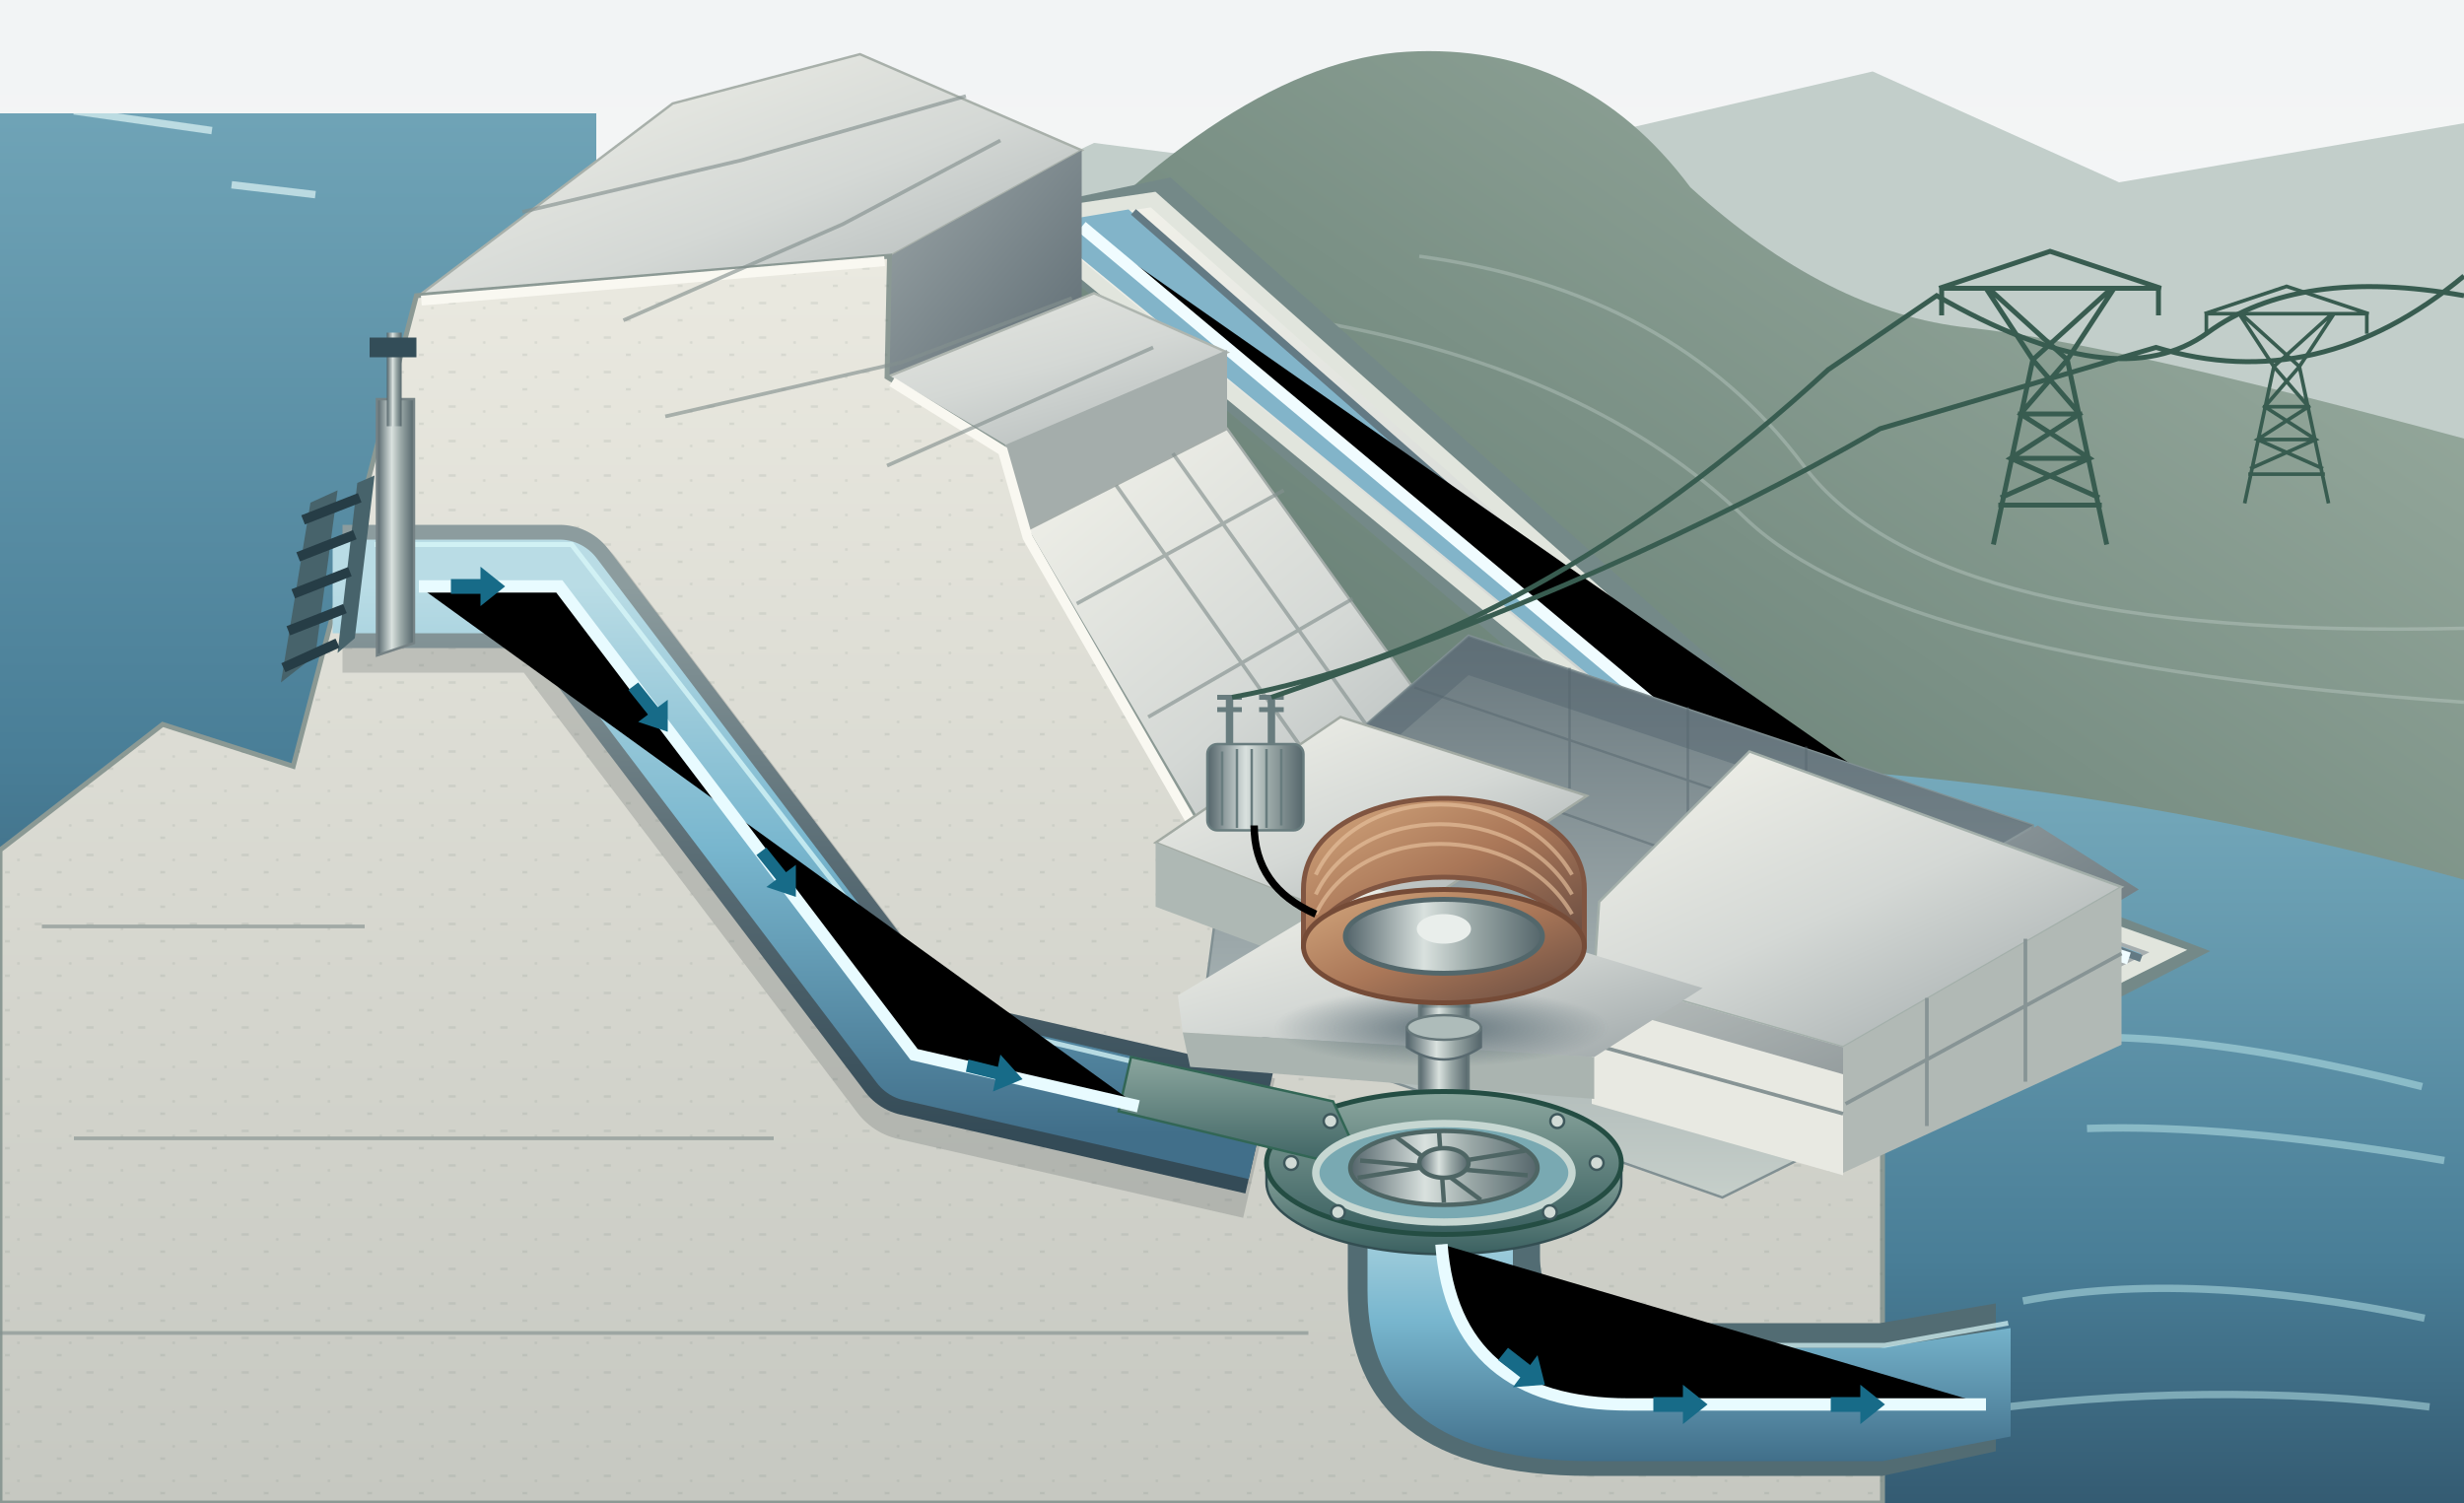
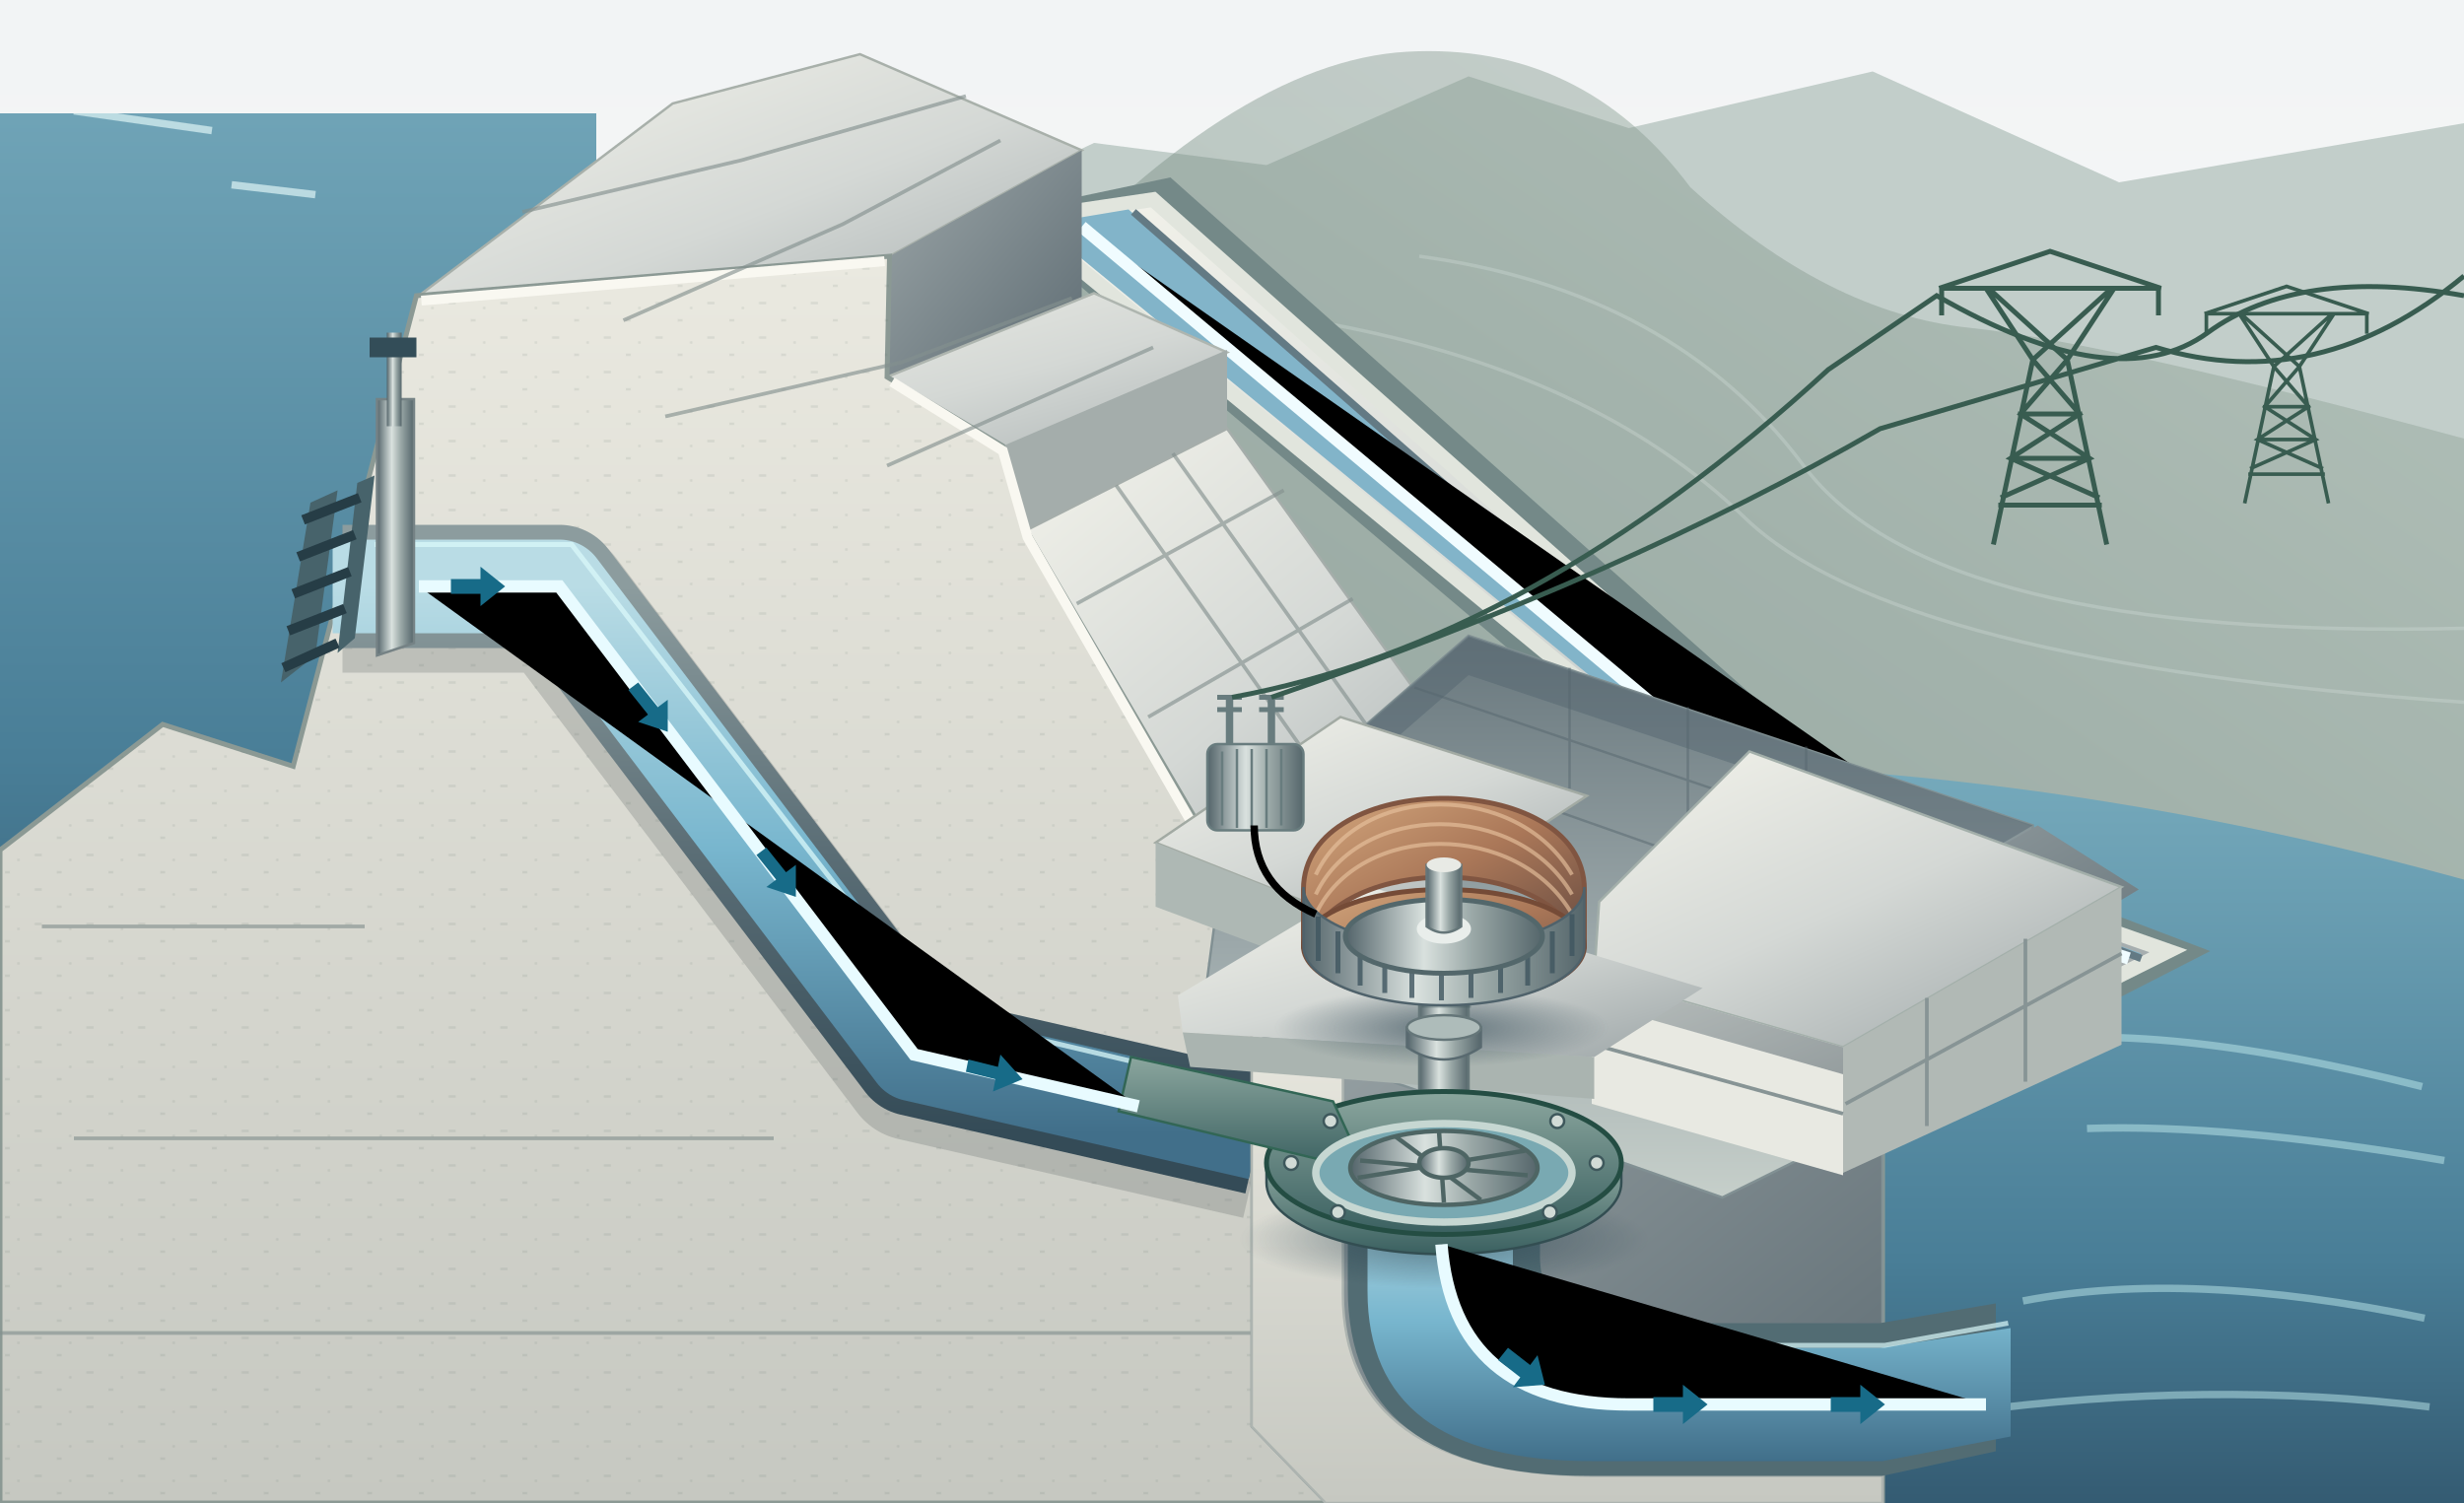
<svg class="plant-cutaway" viewBox="0 0 1000 610" role="img" aria-label="Hydroelectric dam cutaway. Water enters from the reservoir on the left, passes through the penstock and turbine, and returns to the river through the draft tube on the right. The turbine drives a generator above it, which sends electricity through a transformer to the transmission towers. A separate spillway bypasses the turbine.">
  <defs>
    <linearGradient id="sky" x2="0" y2="1">
      <stop stop-color="#f2f4f5" />
      <stop offset="1" stop-color="#fafbfa" />
    </linearGradient>
    <linearGradient id="woodland" x1="0" y1="1" x2="1" y2="0">
      <stop stop-color="#546e65" />
      <stop offset="1" stop-color="#a1b3a6" />
    </linearGradient>
    <linearGradient id="concrete" x1="0" y1="0" x2=".8" y2="1">
      <stop stop-color="#f3f3eb" />
      <stop offset=".55" stop-color="#d4d8d5" />
      <stop offset="1" stop-color="#a6aeaf" />
    </linearGradient>
    <linearGradient id="concrete-side" x2="1" y2="1">
      <stop stop-color="#9ca6a8" />
      <stop offset="1" stop-color="#5e6c73" />
    </linearGradient>
    <linearGradient id="section-fill" x2="0" y2="1">
      <stop stop-color="#eae9e0" />
      <stop offset="1" stop-color="#c6c8c1" />
    </linearGradient>
    <linearGradient id="lake" x2="0" y2="1">
      <stop stop-color="#76aabc" />
      <stop offset=".67" stop-color="#497e97" />
      <stop offset="1" stop-color="#345b72" />
    </linearGradient>
    <linearGradient id="surface" x2="0" y2="1">
      <stop stop-color="#d9e9ec" />
      <stop offset="1" stop-color="#8bb8c7" />
    </linearGradient>
    <linearGradient id="pipe-water" x2="0" y2="1">
      <stop stop-color="#b9dce5" />
      <stop offset=".48" stop-color="#78b6ce" />
      <stop offset="1" stop-color="#416f8a" />
    </linearGradient>
    <linearGradient id="steel" x2="1" y2="0">
      <stop stop-color="#53646a" />
      <stop offset=".4" stop-color="#d9e1de" />
      <stop offset=".65" stop-color="#99a7a6" />
      <stop offset="1" stop-color="#55666b" />
    </linearGradient>
    <linearGradient id="copper" x2="1" y2="1">
      <stop stop-color="#d4a87e" />
      <stop offset=".5" stop-color="#aa7758" />
      <stop offset="1" stop-color="#654a40" />
    </linearGradient>
    <linearGradient id="runner-case" x2="0" y2="1">
      <stop stop-color="#8ba69e" />
      <stop offset="1" stop-color="#3a6060" />
    </linearGradient>
    <linearGradient id="pipe-wall" x2="0" y2="1">
      <stop stop-color="#8c9c9e" />
      <stop offset=".48" stop-color="#5b6e76" />
      <stop offset="1" stop-color="#344b57" />
    </linearGradient>
    <linearGradient id="gallery" x2="0" y2="1">
      <stop stop-color="#68777d" />
      <stop offset=".55" stop-color="#9ca8aa" />
      <stop offset="1" stop-color="#c6cfca" />
    </linearGradient>
    <radialGradient id="contact-shadow">
      <stop stop-color="#213b49" stop-opacity=".58" />
      <stop offset="1" stop-color="#213b49" stop-opacity="0" />
    </radialGradient>
    <pattern id="aggregate" width="21" height="14" patternUnits="userSpaceOnUse">
      <path d="M2 4h2m10 7h3M7 13h1" stroke="#566d64" opacity=".18" />
    </pattern>
    <clipPath id="upstream-bank">
      <path d="M0 46H295L222 307 0 427Z" />
    </clipPath>
    <g id="tower" fill="none" stroke="currentColor" stroke-width="2">
      <path d="M-23 122-7 47-26 18H26L7 47 23 122M-45 18 0 3 45 18H-45M-44 18v11m88-11v11M-21 106h42m-37-19h32m-29-18h26M-20 103 16 87-12 69 7 47M20 103-16 87 12 69-7 47M-25 18 7 47m18-29L-7 47" />
    </g>
  </defs>
  <path fill="url(#sky)" d="M0 0h1000v610H0z" />
  <path fill="#c2ceca" d="M330 112 444 58 514 67 596 31 661 52 760 29 860 74 1000 50v325L500 273Z" />
-   <path fill="url(#woodland)" d="M411 124Q500 25 571 21T686 76q56 51 113 57t201 45v233L618 325Z" />
+   <path fill="url(#woodland)" opacity=".45" d="M411 124Q500 25 571 21T686 76q56 51 113 57t201 45v233L618 325Z" />
  <path fill="none" stroke="#dce7e1" stroke-opacity=".28" stroke-width="1.4" d="M576 104q103 14 156 85t268 66M537 131q110 20 171 79t292 75" />
  <path fill="url(#lake)" d="M585 312q204-13 415 45v253H675Z" />
  <path fill="none" stroke="#bee9ec" stroke-width="3" opacity=".5" d="M807 425q61-13 176 16m-136 17q57-2 145 13m-171 57q67-13 163 7m-186 38q99-13 188-2" />
  <g clip-path="url(#upstream-bank)">
    <g id="cutaway-lake">
      <path fill="url(#lake)" d="M0 0 242 39v420H0Z" />
      <path fill="url(#surface)" d="M0 0 171-30 273 8 242 39Z" />
      <path fill="none" stroke="#e4f9f9" stroke-width="3" opacity=".66" d="M0 0 242 39M20 18l48 7m26 4 52 9M30 45l56 8m8 22 34 4" />
    </g>
  </g>
  <path fill="#748988" d="M404 87 475 72 776 340 897 386 856 407 731 364Z" />
  <path fill="url(#concrete)" stroke="#e1e5dd" stroke-width="6" d="M414 89 468 81 766 346 880 386 856 398 743 360Z" />
  <path id="cutaway-spill" fill="#82b4c9" d="M422 91 458 85 754 346 869 387 854 393 746 357Z" />
  <path fill="none" stroke="#637a84" stroke-width="3" d="m460 86 298 261 111 42" />
  <path id="cutaway-spill-motion" class="water-motion" d="M439 92 751 353 864 389" stroke="#f0fcff" stroke-width="5" />
  <path fill="url(#concrete)" stroke="#a8b0aa" d="M170 120 273 42 349 22 439 61 361 104 242 153Z" />
  <path fill="url(#concrete-side)" d="M361 104 439 61v61l-79 32Z" />
  <path fill="url(#concrete)" stroke="#aeb5af" d="M226 167 360 153 444 119 498 143 408 183 277 212Z" />
  <path fill="#a4adab" d="M407 181 498 142v34l-80 41Z" />
  <path fill="url(#concrete)" stroke="#a5adaa" d="m415 216 83-42 117 163-103 43Z" />
  <path fill="url(#section-fill)" stroke="#8b9994" stroke-width="2" d="M0 345 66 294 119 311 169 120 361 104 360 153 407 181 417 216 512 378 636 403 764 437v173H0Z" />
  <path fill="url(#aggregate)" opacity=".62" d="M0 346 66 294 119 312 169 120 361 104 360 153 407 181 417 216 512 378 636 403 764 437v173H0Z" />
  <path fill="none" stroke="#f9f8f1" stroke-width="4" d="m171 122 188-16m3 49 45 28 10 35 92 160" />
  <g fill="none" stroke="#83908e" stroke-width="1.5" opacity=".64">
    <path d="m212 86 89-21 91-26m-139 91 89-39 64-34m-136 112 96-22 69-26m-75 68 108-48" />
    <path d="m453 197 113 160m-90-173 114 160m-153-99 84-46m-55 92 83-48m-54 95 84-46" />
    <path d="M17 376h131m-118 86h284M0 541h531" />
  </g>
  <path fill="none" stroke="#5c6766" stroke-opacity=".26" stroke-width="58" stroke-linejoin="round" d="M139 244h88l144 190 140 32" />
  <path fill="none" stroke="url(#pipe-wall)" stroke-width="50" stroke-linejoin="round" d="M139 238h88l144 190 140 32" />
  <path fill="none" stroke="url(#pipe-water)" stroke-width="38" stroke-linejoin="round" d="M135 238h92l144 190 140 32" />
  <path fill="none" stroke="#d9f8fa" stroke-width="2" opacity=".75" d="M152 221h80l148 191 131 31" />
  <path fill="#47636b" d="m126 204 11-5-9 67-14 11Zm19-8 7-3-8 66-7 6Z" />
  <path stroke="#263d46" stroke-width="4" d="m123 211 23-9m-25 24 23-9m-25 24 23-9m-25 24 23-9m-25 24 22-10" />
  <path fill="url(#steel)" stroke="#758285" d="M153 162h15v99l-15 5Z" />
  <path fill="url(#steel)" d="M157 135h6v38h-6z" />
  <path fill="#334d58" d="M150 137h19v8h-19z" />
+   <path fill="url(#concrete-side)" stroke="#839295" d="M508 402 647 429 764 437v173H538l-30-31Z" />
+   <path fill="url(#section-fill)" stroke="#adb4b0" d="M508 402 545 413v112q0 73 102 74h117v11H538l-30-31Z" />
  <path fill="#526c73" d="M547 480h78v30q0 27 35 27h103l47-8v60l-46 10H645q-98 0-98-76Z" />
  <path fill="url(#pipe-water)" d="M555 483h59v30q0 34 43 34h106l53-8v44l-52 10H646q-91 0-91-69Z" />
  <path fill="none" stroke="#d9f8fa" opacity=".7" stroke-width="2" d="M618 521q7 27 40 25h107l50-9" />
  <path fill="url(#gallery)" stroke="#819093" d="m497 344 99-86 229 77 1 88-127 63-211-74Z" />
  <path fill="#52646e" opacity=".47" d="m596 258 229 77-17 10-212-71-85 74-14-4Z" />
  <path fill="none" stroke="#56666d" opacity=".5" d="m549 300 210 74m-185-95 215 73m-152-81v49m48-33v47m48-31v46" />
  <path fill="url(#concrete-side)" d="m708 403 119-68 41 26-117 70Z" />
  <path fill="url(#concrete)" stroke="#a3afaa" d="m649 366 61-61 151 55-113 65-101-29Z" />
  <path fill="#b1b9b5" d="m748 425 113-65v64l-113 52Z" />
  <path fill="#e8e9e2" d="m646 396 102 29v52l-102-29Z" />
  <path fill="url(#concrete-side)" opacity=".6" d="m646 396 102 29v11l-102-29Z" />
  <path fill="none" stroke="#879495" stroke-width="1.5" d="m749 448 112-61m-79 18v52m40-76v58m-175-15 101 28" />
  <path fill="url(#concrete)" stroke="#a2aaa3" d="m469 342 75-51 100 32-84 55Z" />
  <path fill="#aeb8b4" d="m469 342 91 36v24l-91-34Z" />
  <path fill="url(#concrete)" d="m478 404 75-45 138 42-44 28-167-10Z" />
  <path fill="#aab4b0" d="m480 419 167 10v17l-164-13Z" />
  <ellipse cx="585" cy="417" rx="68" ry="16" fill="url(#contact-shadow)" />
  <g fill="url(#steel)" stroke="#687c7e">
    <rect x="490" y="302" width="39" height="35" rx="4" />
    <path d="M496 305v30m6-31v32m6-32v32m6-32v32m6-32v31" />
    <path d="M499 302v-19m17 19v-19" stroke-width="3" />
    <path d="M494 288h10m-10-5h10m7 5h10m-10-5h10" stroke-width="2" />
  </g>
  <g class="grid-lines" color="#385c50" fill="none" stroke="currentColor" stroke-width="2">
    <path d="M500 283Q621 261 742 150L786 120Q859 162 896 135t104-15M516 283q143-49 247-109l112-33q66 20 125-29" />
    <use href="#tower" transform="translate(832 99)" />
    <use href="#tower" transform="translate(928 114) scale(.74)" />
  </g>
+   <ellipse cx="586" cy="503" rx="83" ry="20" fill="url(#contact-shadow)" />
  <path fill="url(#steel)" stroke="#657679" d="M576 381h20v94h-20z" />
  <path fill="url(#steel)" stroke="#596a70" d="M571 417h30v8q-15 10-30 0Z" />
  <ellipse cx="586" cy="417" rx="15" ry="5" fill="#aebcba" stroke="#657679" />
  <path fill="#3e5459" opacity=".33" d="M577 399h20v10h-20Z" />
  <path fill="url(#runner-case)" stroke="#334e52" d="M514 472v8c0 16 32 29 72 29s72-13 72-29v-8Z" />
  <ellipse cx="586" cy="472" rx="72" ry="29" fill="url(#runner-case)" stroke="#244d43" stroke-width="2" />
  <path fill="url(#runner-case)" stroke="#326655" d="m459 429 82 18 13 28-100-24Z" />
  <ellipse cx="586" cy="476" rx="52" ry="20" fill="#79a9b2" stroke="#c6d7d2" stroke-width="3" />
  <g fill="#d1dbd6" stroke="#3e585c" stroke-width="1">
    <circle cx="524" cy="472" r="2.8" />
    <circle cx="540" cy="455" r="2.8" />
    <circle cx="632" cy="455" r="2.8" />
    <circle cx="648" cy="472" r="2.8" />
    <circle cx="629" cy="492" r="2.8" />
    <circle cx="543" cy="492" r="2.8" />
  </g>
  <g id="cutaway-runner" fill="url(#steel)" stroke="#4e6564" stroke-width="1.8">
    <ellipse cx="586" cy="474" rx="38" ry="15" />
    <path d="m551 478 68-11m-53-6 35 26m-49-16 68 6m-36-18 2 29" fill="none" />
    <ellipse cx="586" cy="472" rx="10" ry="6" />
  </g>
  <path fill="url(#copper)" stroke="#805541" stroke-width="2" d="M529 385v-24c0-25 29-37 57-37s57 12 57 37v24c-9-21-34-29-57-29s-48 8-57 29Z" />
  <path fill="none" stroke="#e7c29e" stroke-opacity=".64" stroke-width="1.6" d="M534 355c18-38 82-38 104 0m-104 8c18-38 82-38 104 0m-104 8c18-38 82-38 104 0" />
  <ellipse cx="586" cy="384" rx="57" ry="23" fill="url(#copper)" stroke="#754b37" stroke-width="2" />
+   <path fill="url(#steel)" stroke="#4f626b" d="M529 360v24c0 13 25 24 57 24s57-11 57-24v-24c0 13-25 24-57 24s-57-11-57-24Z" />
+   <g fill="none" stroke="#3e555f" stroke-width="2" opacity=".8">
+     <path d="M535 372v18m8-12v17m9-13v18m10-15v18m11-16v18m12-17v18m12-18v17m12-19v17m11-20v17m10-22v17m8-24v17" />
+   </g>
  <ellipse cx="586" cy="380" rx="40" ry="15" fill="url(#steel)" stroke="#53676b" stroke-width="2" />
  <ellipse cx="586" cy="377" rx="11" ry="6" fill="#e9eeeb" />
+   <path fill="url(#steel)" stroke="#657679" d="M579 351h14v25q-7 5-14 0Z" />
+   <ellipse cx="586" cy="351" rx="7" ry="3" fill="#e8eae5" />
  <path class="grid-lines" d="M534 371q-25-11-25-36" fill="none" stroke="currentColor" stroke-width="3" />
  <path id="cutaway-generation-motion" class="water-motion" stroke="#e8fbff" stroke-width="5" d="M170 238h57l144 190 91 21m123 56q5 65 76 65h145" />
  <path id="cutaway-direction" fill="#176b88" d="M183 235h12v-5l10 8-10 8v-5h-12Zm76 42 8 10 4-3v13l-12-4 4-3-8-10Zm52 67 8 10 4-3v13l-12-4 4-3-8-10Zm82 86 12 3 1-5 9 10-12 5 1-5-12-3Zm219 117 9 7 3-4 3 12-13 1 3-4-9-7Zm59 20h12v-5l10 8-10 8v-5h-12Zm72 0h12v-5l10 8-10 8v-5h-12Z" />
</svg>
